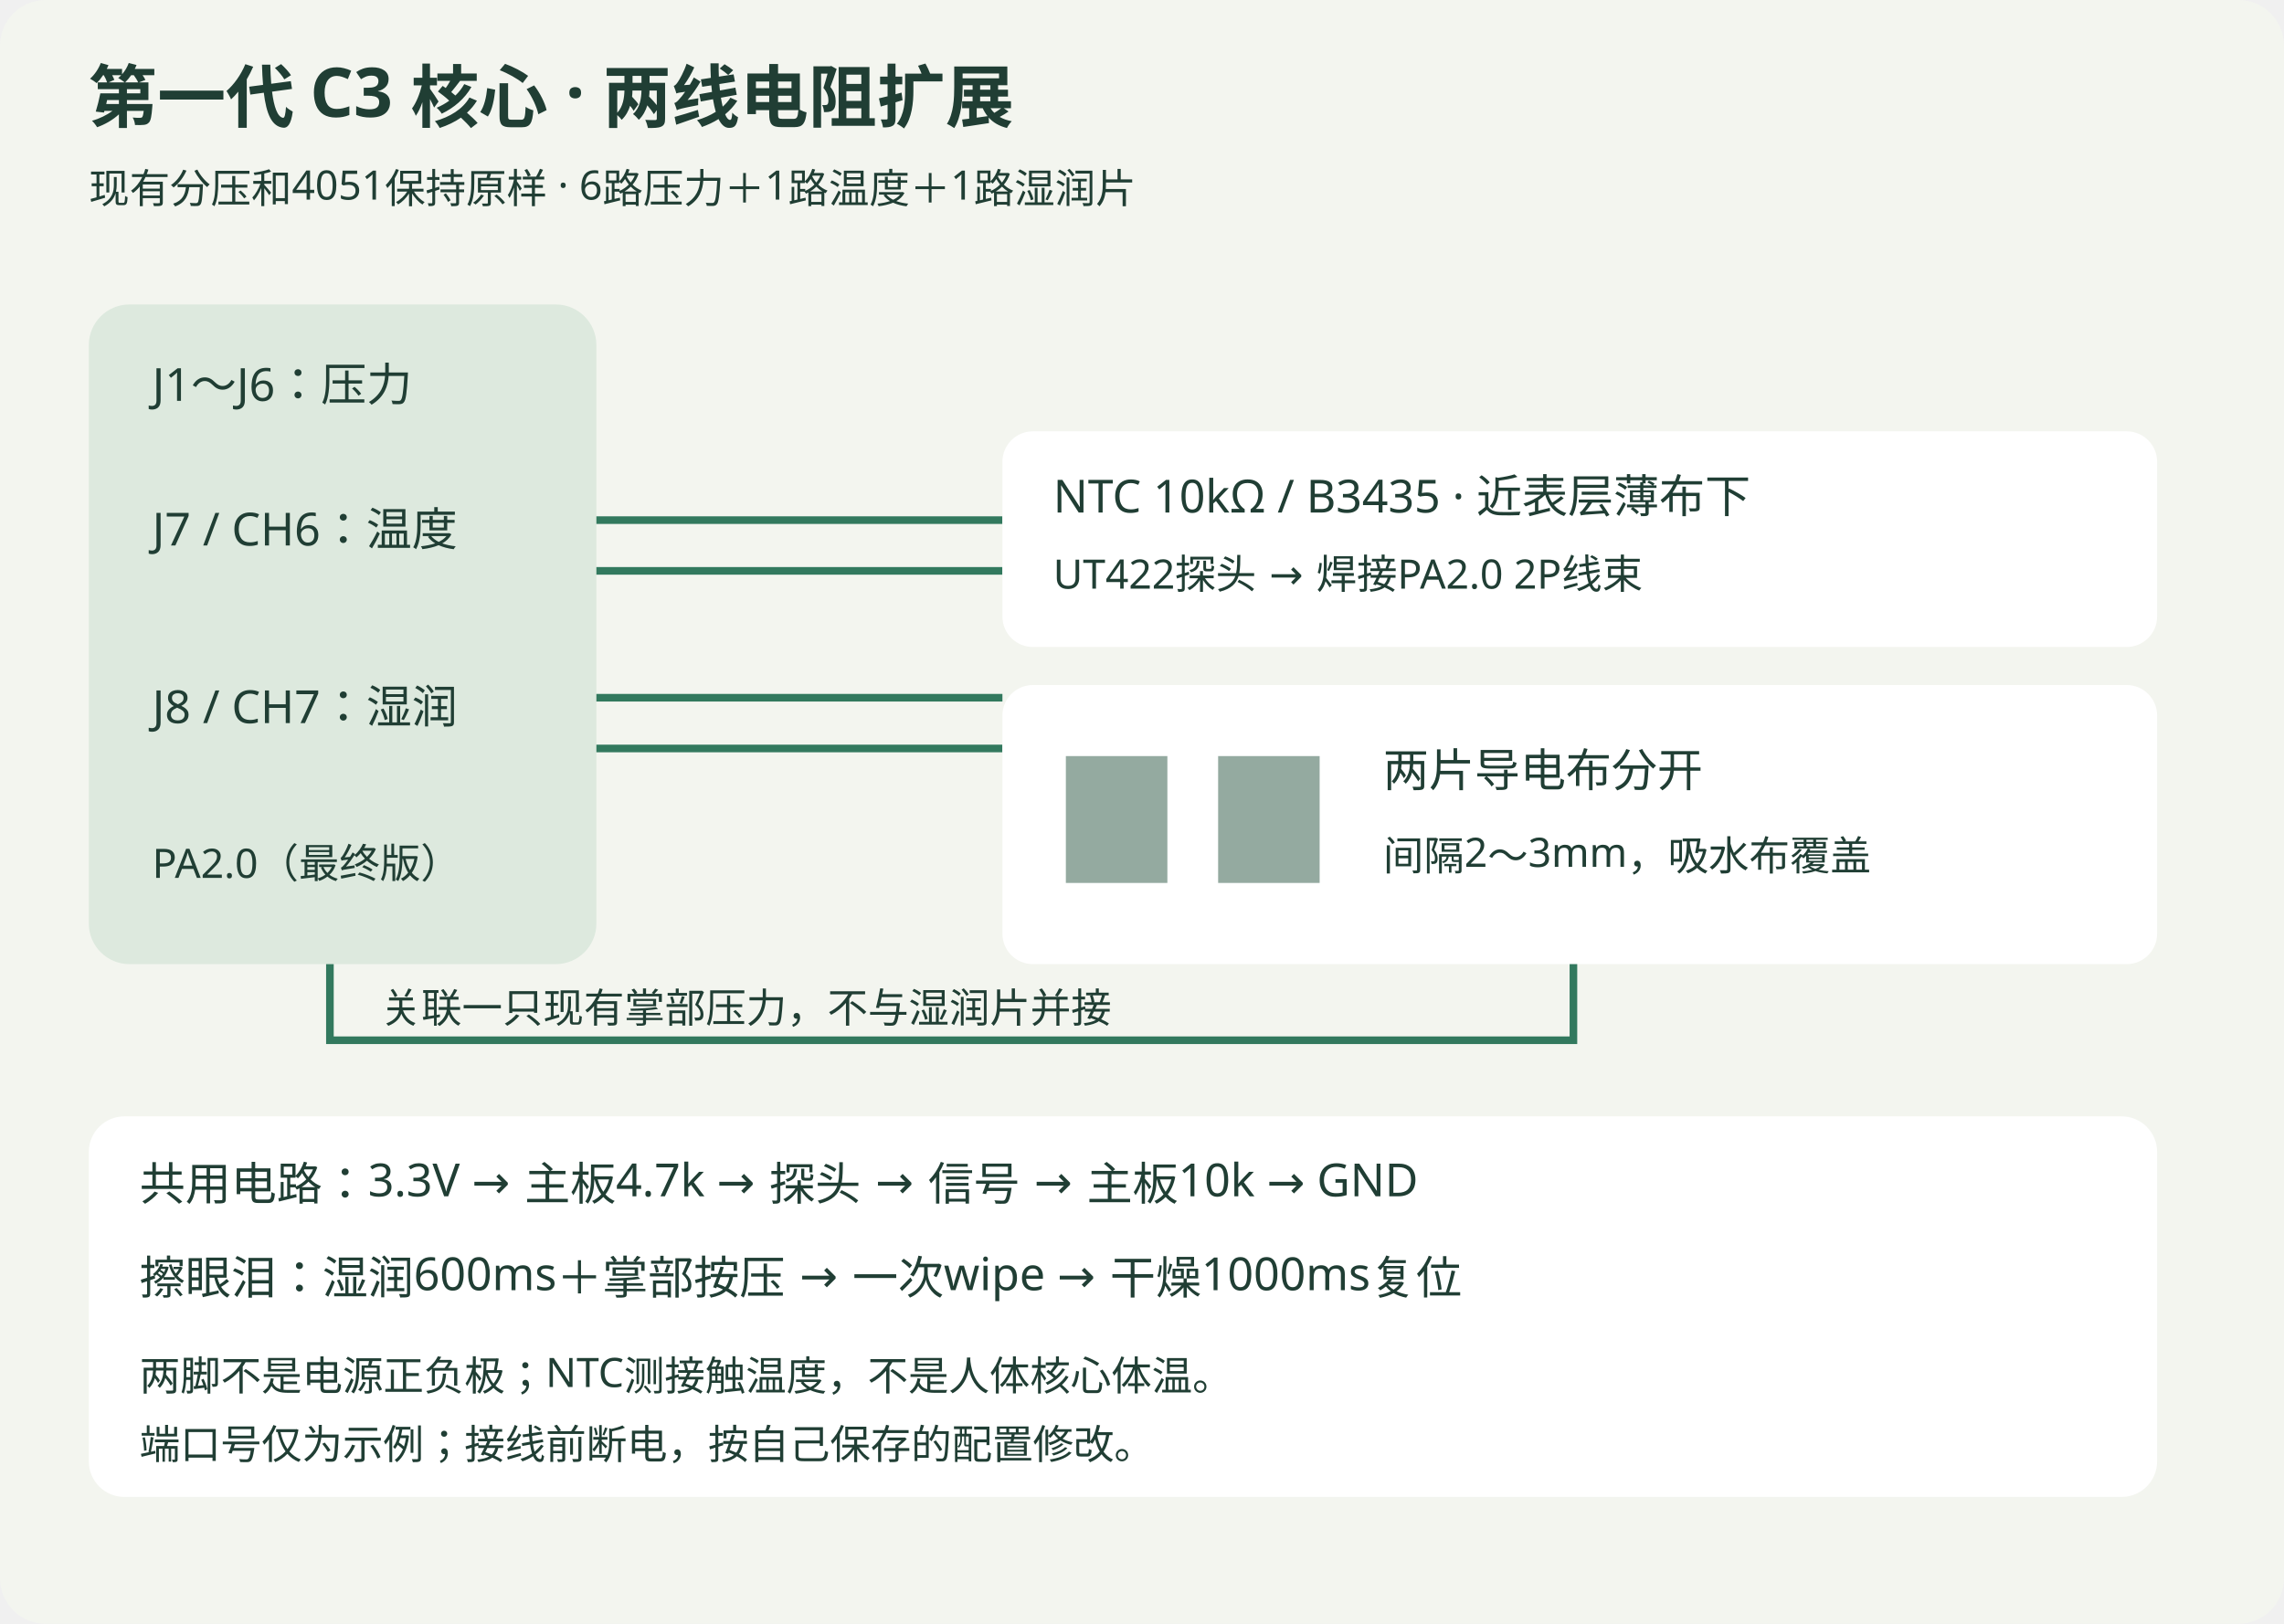
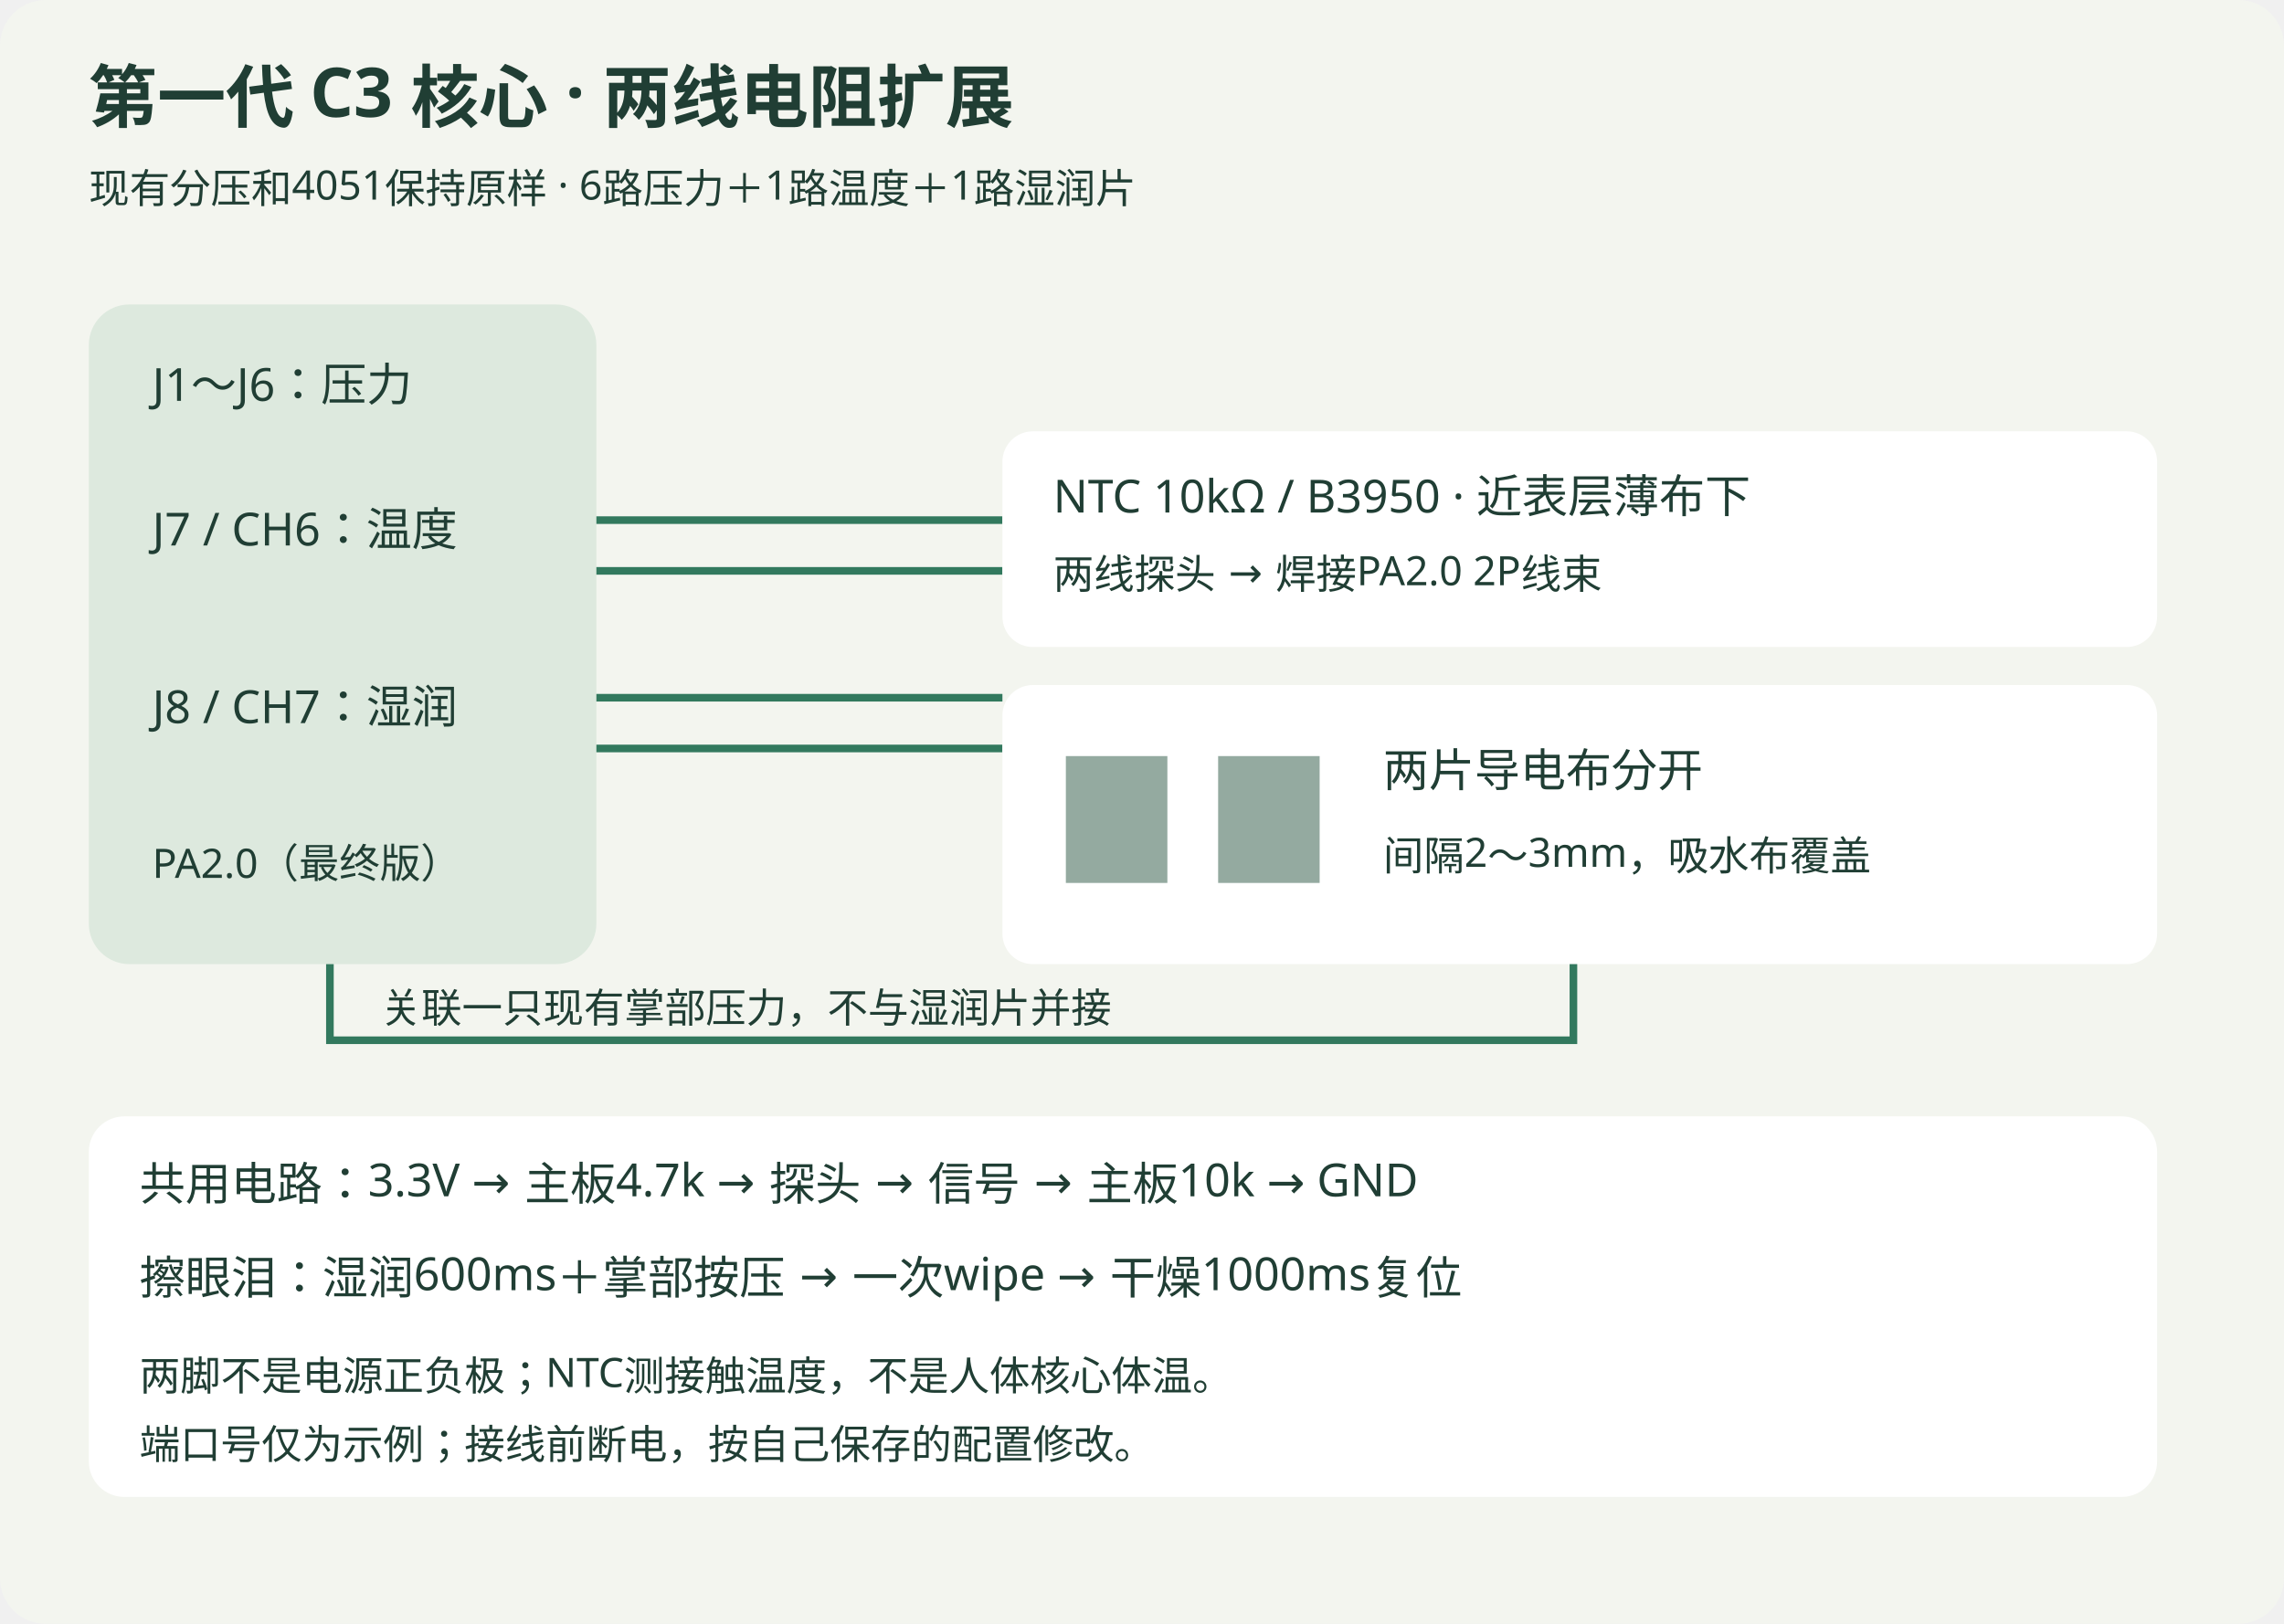
<svg xmlns="http://www.w3.org/2000/svg" width="900" height="640" viewBox="0 0 900 640">
  <style>text{font-family:'Microsoft YaHei',sans-serif;fill:#203e34}.title{font-size:27px;font-weight:bold}.body{font-size:18px}.small{font-size:16px}.wire{stroke:#32795e;stroke-width:3;fill:none}</style>
  <rect width="900" height="640" rx="18" fill="#f3f5ef" />
  <text x="35" y="48" class="title">第一代 C3 核心 · 两线电阻扩展</text>
  <text x="35" y="80" class="small">现有分压和4051保持原样 · 6路压力＋1路温度＋1路湿润片</text>
  <rect x="35" y="120" width="200" height="260" rx="16" fill="#dde9de" />
  <text x="60" y="158" class="body">J1～J6：压力</text>
  <text x="60" y="215" class="body">J7 / CH6：温度</text>
  <text x="60" y="285" class="body">J8 / CH7：湿润</text>
  <text x="60" y="346" class="small">PA2.0（最终版）</text>
  <path class="wire" d="M235 205H395M235 225H395M235 275H395M235 295H395" />
  <rect x="395" y="170" width="455" height="85" rx="12" fill="white" />
-   <text x="415" y="202" class="body">NTC 10kΩ / B3435 · 近表层薄布下</text>
-   <text x="415" y="232" class="small">UT422探头 → 焊接PA2.0 2P线束</text>
+   <text x="415" y="202" class="body">NTC 10kΩ / B3950 · 近表层薄布下</text>
+   <text x="415" y="232" class="small">两线探头 → 焊接PA2.0 2P线束</text>
  <rect x="395" y="270" width="455" height="110" rx="12" fill="white" />
  <rect x="420" y="298" width="40" height="50" fill="#94aaa0" />
  <rect x="480" y="298" width="40" height="50" fill="#94aaa0" />
  <text x="545" y="310" class="body">两片导电布分开</text>
  <text x="545" y="343" class="small">间隔2～3mm，吸水布覆盖</text>
  <path class="wire" d="M130 380V410H620V380" />
  <text x="150" y="403" class="small">关联一只现有掌部压力，不与湿润片并接</text>
  <rect x="35" y="440" width="815" height="150" rx="14" fill="white" />
  <text x="55" y="473" class="body">共用电路：3.3V → 主板4.7k → 探头 → 信号 → 主板10k → GND</text>
  <text x="55" y="510" class="body">擦眼泪：湿润600ms＋掌部按压 → 一次wipe → 干燥1000ms复位</text>
  <text x="55" y="548" class="small">两脚不是电源正负极；NTC测接触温度，不是人体核心体温。</text>
  <text x="55" y="575" class="small">端口号仅为示例；接线前断电，按自己保存的配置修改。</text>
</svg>
